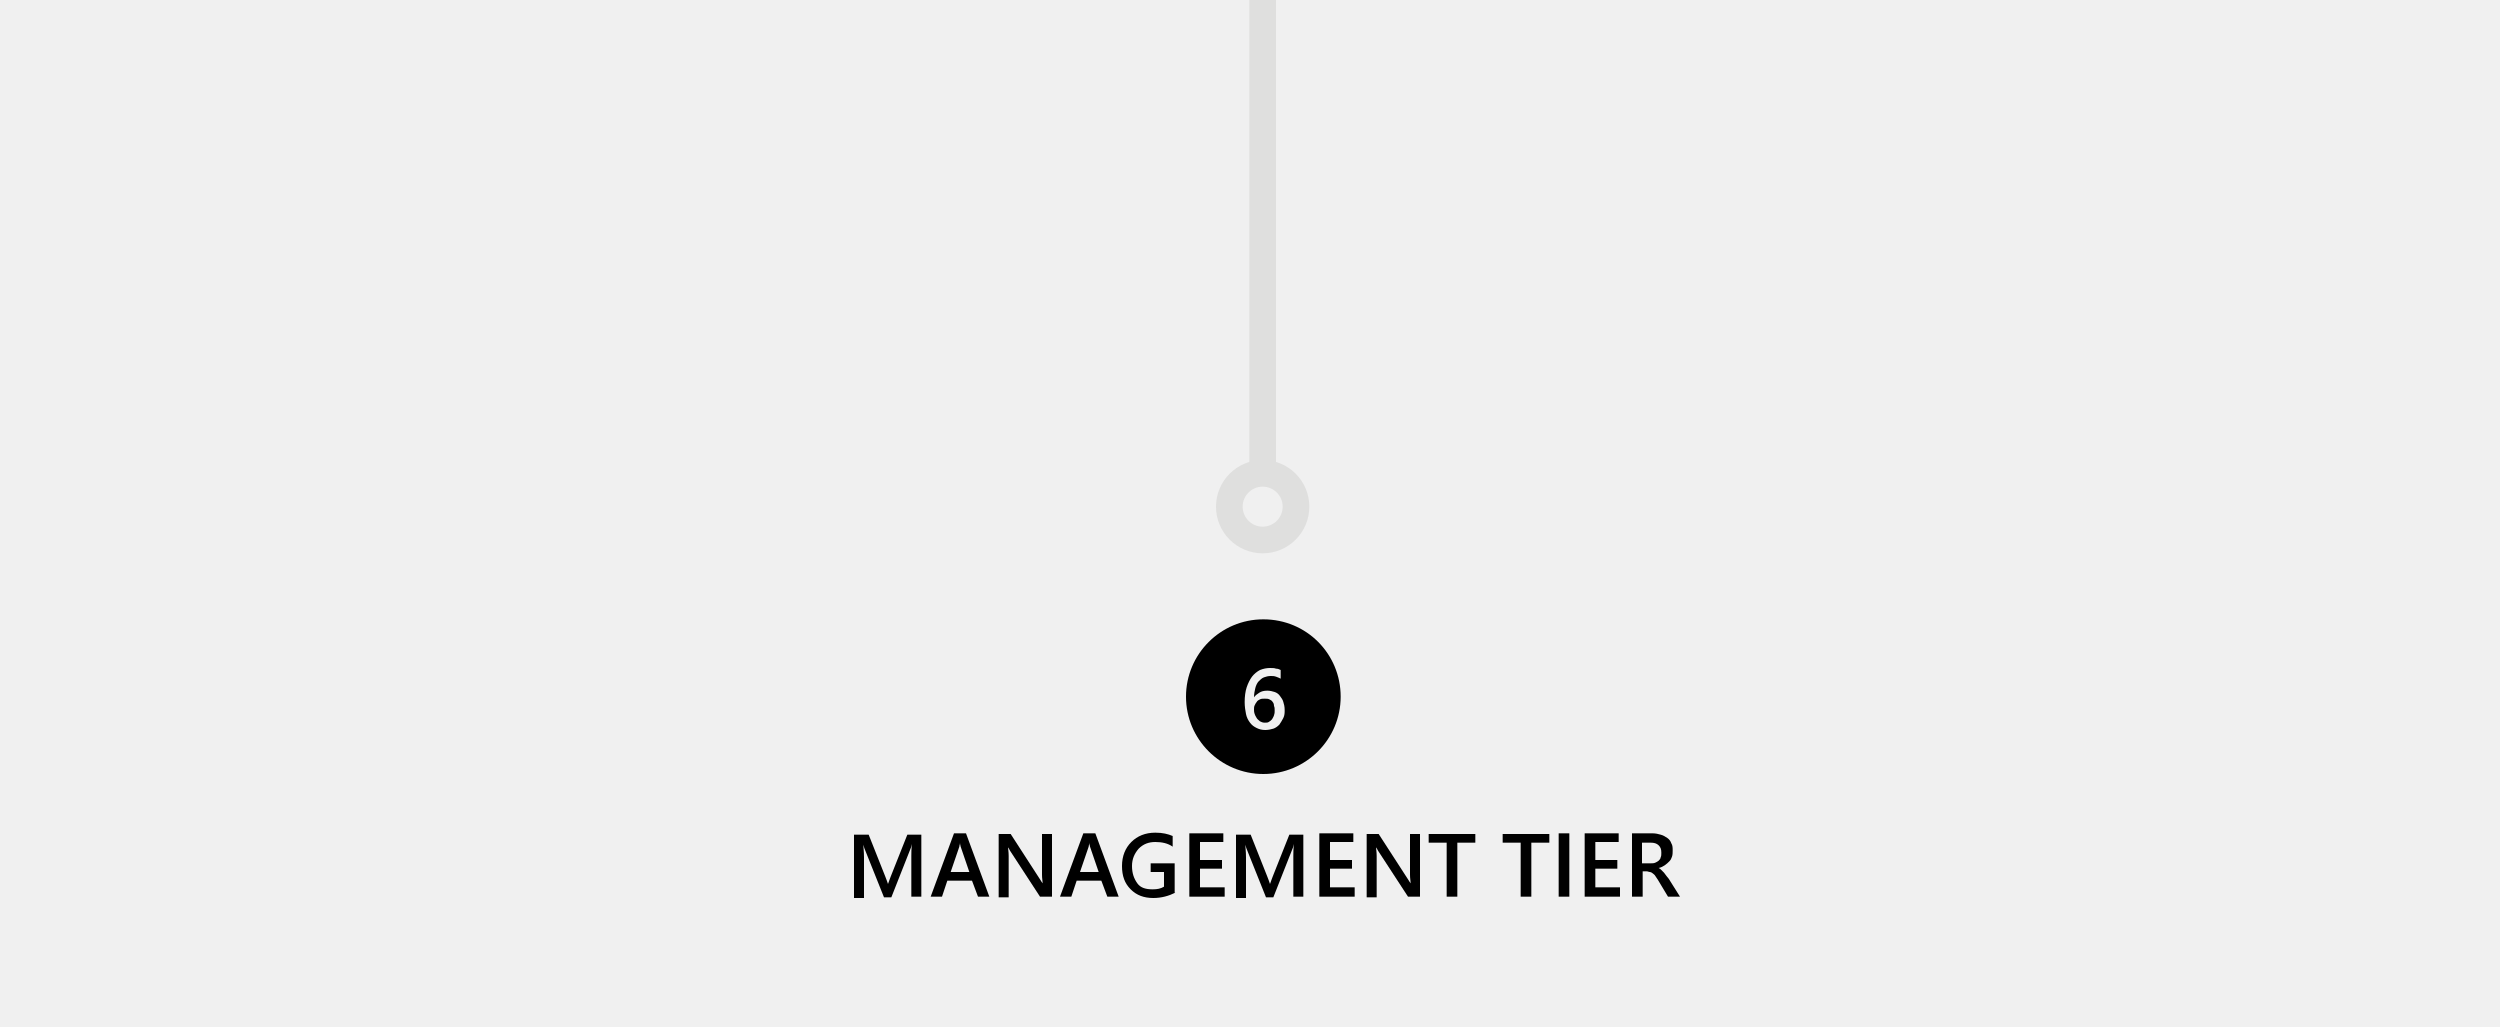
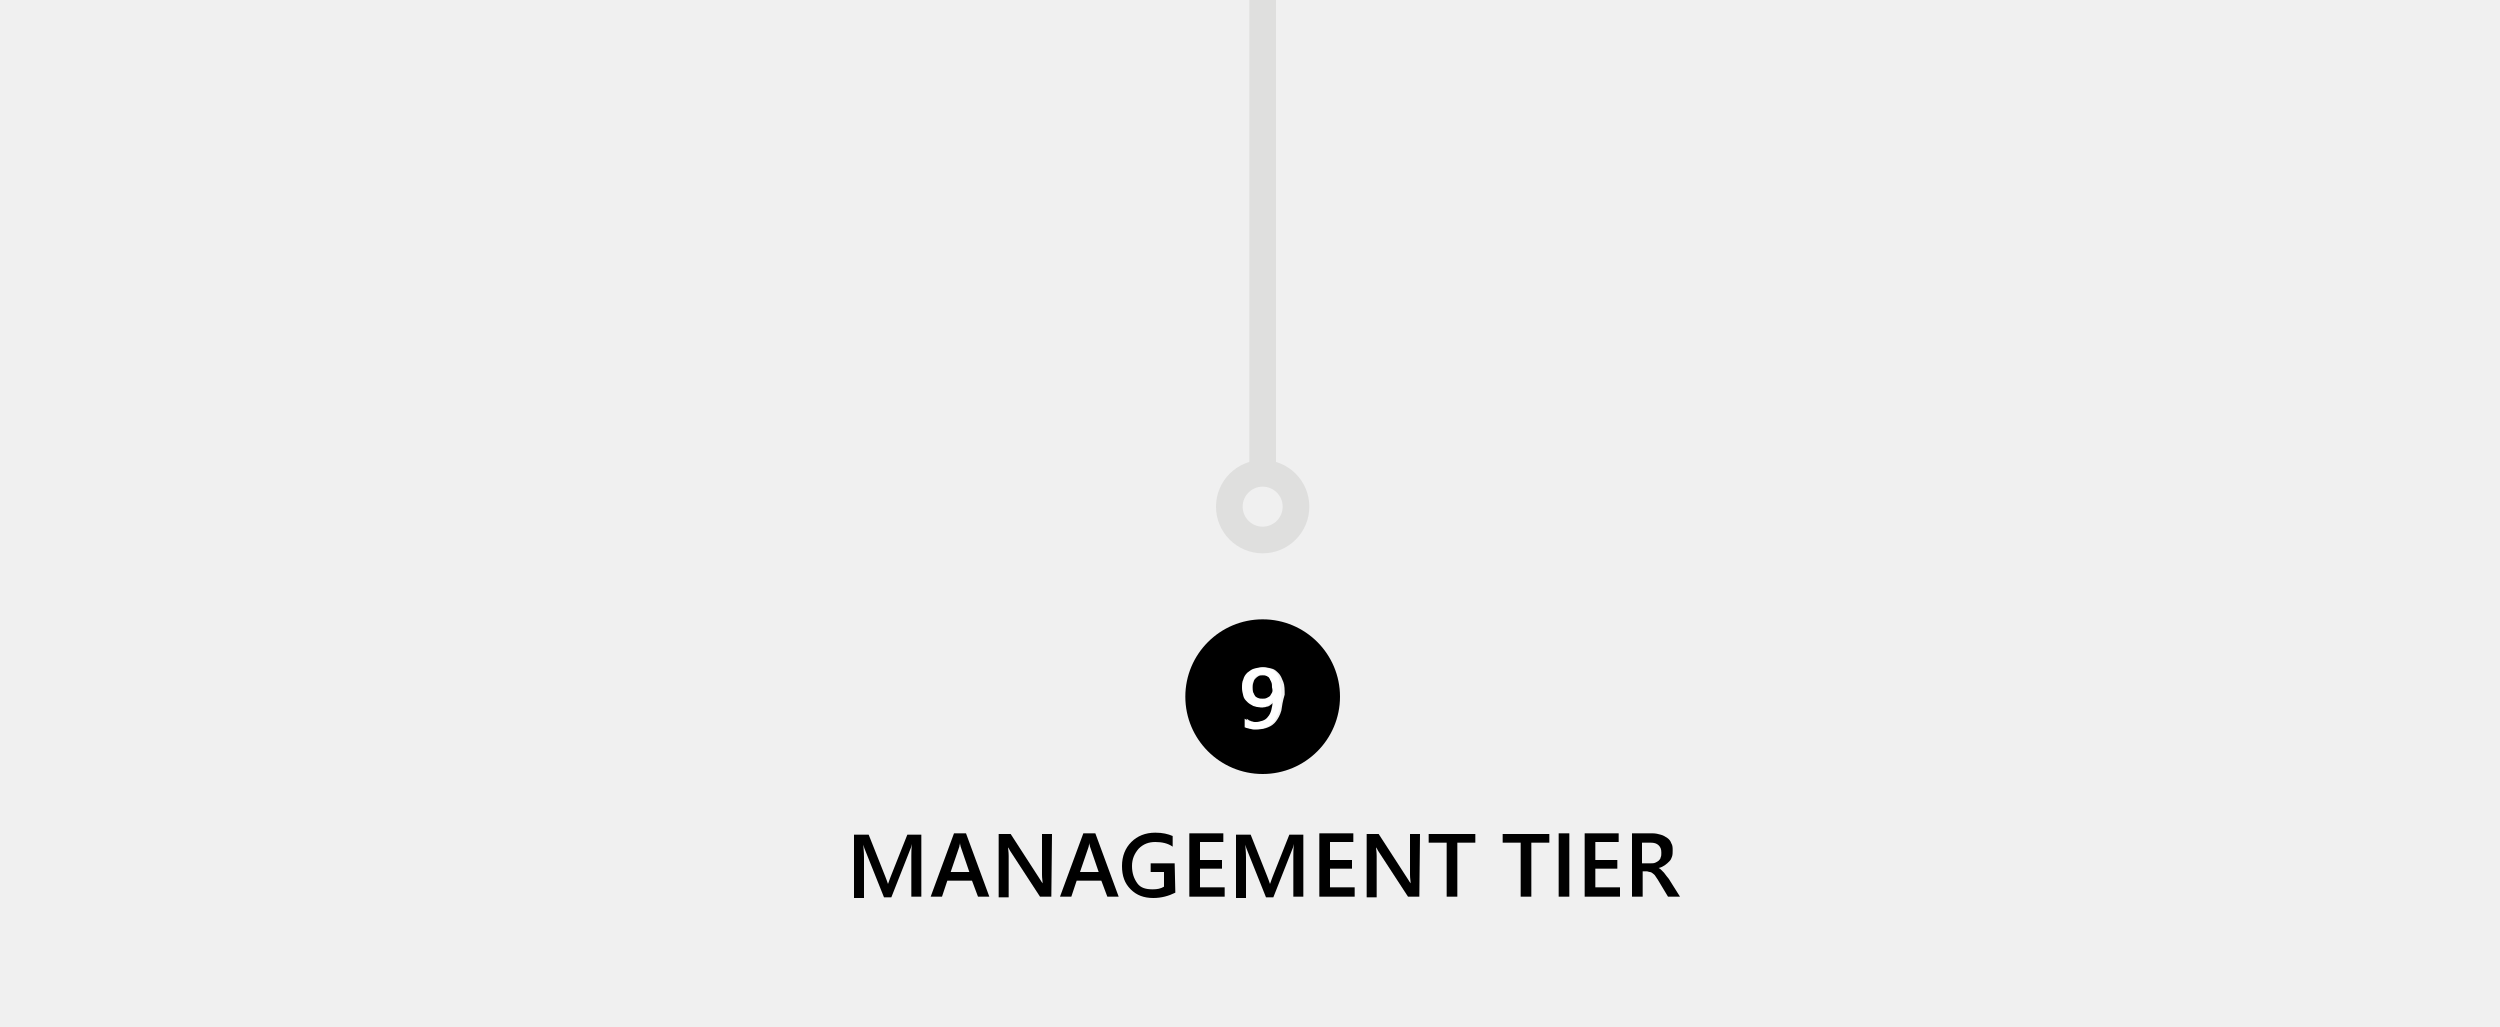
<svg xmlns="http://www.w3.org/2000/svg" version="1.1" id="Layer_1" x="0px" y="0px" width="375px" height="154px" viewBox="0 0 375 154" style="enable-background:new 0 0 375 154;" xml:space="preserve">
-   <g>
-     <path d="M190.9,105.3c-0.1-0.2-0.3-0.3-0.5-0.4s-0.4-0.1-0.7-0.1s-0.5,0-0.7,0.1s-0.4,0.2-0.5,0.4c-0.1,0.1-0.2,0.3-0.3,0.5   s-0.1,0.4-0.1,0.6s0,0.4,0.1,0.7s0.2,0.4,0.3,0.6s0.3,0.3,0.5,0.5c0.2,0.1,0.4,0.2,0.7,0.2c0.2,0,0.5,0,0.6-0.1   c0.2-0.1,0.3-0.2,0.5-0.4c0.1-0.2,0.2-0.3,0.3-0.6s0.1-0.4,0.1-0.7c0-0.3,0-0.5-0.1-0.7C191.1,105.6,191,105.4,190.9,105.3z" />
-     <path d="M189.5,92.9c-6.4,0-11.6,5.2-11.6,11.6s5.2,11.6,11.6,11.6s11.6-5.2,11.6-11.6S196,92.9,189.5,92.9z M192.5,107.7   c-0.2,0.4-0.4,0.7-0.6,1c-0.3,0.3-0.6,0.5-0.9,0.6s-0.8,0.2-1.2,0.2c-0.5,0-0.9-0.1-1.3-0.3s-0.7-0.4-1-0.8s-0.5-0.8-0.6-1.3   s-0.2-1.1-0.2-1.8c0-0.8,0.1-1.6,0.3-2.2s0.5-1.2,0.8-1.6s0.8-0.8,1.2-1c0.5-0.2,1-0.3,1.5-0.3c0.3,0,0.7,0,0.9,0.1   c0.3,0,0.5,0.1,0.7,0.2v1.3c-0.2-0.1-0.4-0.2-0.7-0.3s-0.5-0.1-0.8-0.1c-0.4,0-0.7,0.1-1,0.2s-0.6,0.4-0.8,0.6s-0.4,0.6-0.5,1   s-0.2,0.9-0.2,1.4l0,0c0.2-0.3,0.5-0.5,0.8-0.7s0.7-0.3,1.2-0.3c0.4,0,0.8,0.1,1.1,0.2s0.6,0.3,0.8,0.6s0.4,0.5,0.5,0.9   c0.1,0.3,0.2,0.7,0.2,1.2C192.7,106.9,192.7,107.3,192.5,107.7z" />
-   </g>
  <g>
    <line style="fill:none;stroke:#DFDFDE;stroke-width:4;stroke-linecap:round;stroke-linejoin:round;stroke-miterlimit:10;" x1="189.4" y1="70.5" x2="189.4" y2="-10.3" />
    <circle style="fill:none;stroke:#DFDFDE;stroke-width:4;stroke-linecap:round;stroke-linejoin:round;stroke-miterlimit:10;" cx="189.4" cy="76" r="5" />
  </g>
  <g>
-     <path d="M138.3,134.5h-1.6v-6.1c0-0.5,0-1.1,0.1-1.8h0c-0.1,0.4-0.2,0.7-0.3,0.9l-2.8,7.1h-1.1l-2.8-7c-0.1-0.2-0.2-0.5-0.3-0.9h0   c0,0.4,0.1,1,0.1,1.9v6.1h-1.5v-9.5h2.2l2.5,6.3c0.2,0.5,0.3,0.8,0.4,1.1h0c0.2-0.5,0.3-0.9,0.4-1.1l2.5-6.3h2.1V134.5z" />
-     <path d="M148.4,134.5h-1.7l-0.9-2.4h-3.7l-0.8,2.4h-1.7l3.5-9.5h1.8L148.4,134.5z M145.4,130.8l-1.3-3.8c0-0.1-0.1-0.3-0.1-0.6h0   c0,0.3-0.1,0.4-0.1,0.6l-1.3,3.8H145.4z" />
-     <path d="M157.7,134.5H156l-4.5-6.9c-0.1-0.2-0.2-0.4-0.3-0.5h0c0,0.2,0.1,0.6,0.1,1.3v6.2h-1.5v-9.5h1.8l4.4,6.8   c0.2,0.3,0.3,0.5,0.4,0.6h0c0-0.3-0.1-0.7-0.1-1.3v-6.1h1.5V134.5z" />
-     <path d="M167.8,134.5h-1.7l-0.9-2.4h-3.7l-0.8,2.4H159l3.5-9.5h1.8L167.8,134.5z M164.8,130.8l-1.3-3.8c0-0.1-0.1-0.3-0.1-0.6h0   c0,0.3-0.1,0.4-0.1,0.6l-1.3,3.8H164.8z" />
-     <path d="M176.3,133.9c-1,0.5-2.1,0.8-3.3,0.8c-1.4,0-2.5-0.4-3.4-1.3c-0.9-0.9-1.3-2-1.3-3.5c0-1.5,0.5-2.7,1.4-3.6   c0.9-0.9,2.1-1.4,3.6-1.4c1.1,0,1.9,0.2,2.6,0.5v1.6c-0.7-0.5-1.6-0.7-2.6-0.7c-1,0-1.8,0.3-2.5,1c-0.6,0.7-1,1.5-1,2.6   c0,1.1,0.3,1.9,0.8,2.6s1.3,0.9,2.3,0.9c0.7,0,1.2-0.1,1.7-0.4v-2.2h-2v-1.3h3.6V133.9z" />
-     <path d="M183.7,134.5h-5.3v-9.5h5.1v1.3H180v2.7h3.3v1.3H180v2.8h3.7V134.5z" />
-     <path d="M195.5,134.5H194v-6.1c0-0.5,0-1.1,0.1-1.8h0c-0.1,0.4-0.2,0.7-0.3,0.9l-2.8,7.1h-1.1l-2.8-7c-0.1-0.2-0.2-0.5-0.3-0.9h0   c0,0.4,0.1,1,0.1,1.9v6.1h-1.5v-9.5h2.2l2.5,6.3c0.2,0.5,0.3,0.8,0.4,1.1h0c0.2-0.5,0.3-0.9,0.4-1.1l2.5-6.3h2.1V134.5z" />
-     <path d="M203.2,134.5h-5.3v-9.5h5.1v1.3h-3.5v2.7h3.3v1.3h-3.3v2.8h3.7V134.5z" />
-     <path d="M212.9,134.5h-1.7l-4.5-6.9c-0.1-0.2-0.2-0.4-0.3-0.5h0c0,0.2,0.1,0.6,0.1,1.3v6.2h-1.5v-9.5h1.8l4.4,6.8   c0.2,0.3,0.3,0.5,0.4,0.6h0c0-0.3-0.1-0.7-0.1-1.3v-6.1h1.5V134.5z" />
+     <path d="M138.3,134.5h-1.6v-6.1c0-0.5,0-1.1,0.1-1.8l0,0c-0.1,0.4-0.2,0.7-0.3,0.9l-2.8,7.1h-1.1l-2.8-7c-0.1-0.2-0.2-0.5-0.3-0.9   l0,0c0,0.4,0.1,1,0.1,1.9v6.1h-1.5v-9.5h2.2l2.5,6.3c0.2,0.5,0.3,0.8,0.4,1.1l0,0c0.2-0.5,0.3-0.9,0.4-1.1l2.5-6.3h2.1v9.3H138.3z" />
+     <path d="M148.4,134.5h-1.7l-0.9-2.4h-3.7l-0.8,2.4h-1.7l3.5-9.5h1.8L148.4,134.5z M145.4,130.8l-1.3-3.8c0-0.1-0.1-0.3-0.1-0.6l0,0   c0,0.3-0.1,0.4-0.1,0.6l-1.3,3.8H145.4z" />
+     <path d="M157.7,134.5H156l-4.5-6.9c-0.1-0.2-0.2-0.4-0.3-0.5l0,0c0,0.2,0.1,0.6,0.1,1.3v6.2h-1.5v-9.5h1.8l4.4,6.8   c0.2,0.3,0.3,0.5,0.4,0.6l0,0c0-0.3-0.1-0.7-0.1-1.3v-6.1h1.5L157.7,134.5L157.7,134.5z" />
+     <path d="M167.8,134.5h-1.7l-0.9-2.4h-3.7l-0.8,2.4H159l3.5-9.5h1.8L167.8,134.5z M164.8,130.8l-1.3-3.8c0-0.1-0.1-0.3-0.1-0.6l0,0   c0,0.3-0.1,0.4-0.1,0.6l-1.3,3.8H164.8z" />
+     <path d="M176.3,133.9c-1,0.5-2.1,0.8-3.3,0.8c-1.4,0-2.5-0.4-3.4-1.3c-0.9-0.9-1.3-2-1.3-3.5s0.5-2.7,1.4-3.6s2.1-1.4,3.6-1.4   c1.1,0,1.9,0.2,2.6,0.5v1.6c-0.7-0.5-1.6-0.7-2.6-0.7s-1.8,0.3-2.5,1c-0.6,0.7-1,1.5-1,2.6s0.3,1.9,0.8,2.6s1.3,0.9,2.3,0.9   c0.7,0,1.2-0.1,1.7-0.4v-2.2h-2v-1.3h3.6L176.3,133.9L176.3,133.9z" />
+     <path d="M183.7,134.5h-5.3V125h5.1v1.3H180v2.7h3.3v1.3H180v2.8h3.7V134.5z" />
+     <path d="M195.5,134.5H194v-6.1c0-0.5,0-1.1,0.1-1.8l0,0c-0.1,0.4-0.2,0.7-0.3,0.9l-2.8,7.1h-1.1l-2.8-7c-0.1-0.2-0.2-0.5-0.3-0.9   l0,0c0,0.4,0.1,1,0.1,1.9v6.1h-1.5v-9.5h2.2l2.5,6.3c0.2,0.5,0.3,0.8,0.4,1.1l0,0c0.2-0.5,0.3-0.9,0.4-1.1l2.5-6.3h2.1L195.5,134.5   L195.5,134.5z" />
+     <path d="M203.2,134.5h-5.3V125h5.1v1.3h-3.5v2.7h3.3v1.3h-3.3v2.8h3.7V134.5z" />
+     <path d="M212.9,134.5h-1.7l-4.5-6.9c-0.1-0.2-0.2-0.4-0.3-0.5l0,0c0,0.2,0.1,0.6,0.1,1.3v6.2H205v-9.5h1.8l4.4,6.8   c0.2,0.3,0.3,0.5,0.4,0.6l0,0c0-0.3-0.1-0.7-0.1-1.3v-6.1h1.5L212.9,134.5L212.9,134.5z" />
    <path d="M221.3,126.4h-2.7v8.1H217v-8.1h-2.7v-1.3h7V126.4z" />
    <path d="M232.4,126.4h-2.7v8.1h-1.6v-8.1h-2.7v-1.3h7V126.4z" />
-     <path d="M235.4,134.5h-1.6v-9.5h1.6V134.5z" />
-     <path d="M243,134.5h-5.3v-9.5h5.1v1.3h-3.5v2.7h3.3v1.3h-3.3v2.8h3.7V134.5z" />
-     <path d="M252,134.5h-1.8l-1.5-2.5c-0.1-0.2-0.3-0.4-0.4-0.6s-0.3-0.3-0.4-0.4s-0.3-0.2-0.4-0.2c-0.2,0-0.3-0.1-0.5-0.1h-0.6v3.8   h-1.6v-9.5h3.1c0.4,0,0.9,0.1,1.2,0.2c0.4,0.1,0.7,0.3,1,0.5c0.3,0.2,0.5,0.5,0.6,0.8c0.2,0.3,0.2,0.7,0.2,1.1c0,0.3,0,0.6-0.1,0.9   c-0.1,0.3-0.2,0.5-0.4,0.7s-0.4,0.4-0.7,0.6c-0.3,0.2-0.5,0.3-0.9,0.4v0c0.2,0.1,0.3,0.2,0.4,0.3c0.1,0.1,0.2,0.2,0.4,0.4   c0.1,0.1,0.2,0.3,0.3,0.4s0.2,0.3,0.4,0.5L252,134.5z M246.3,126.4v3.1h1.3c0.2,0,0.5,0,0.7-0.1c0.2-0.1,0.4-0.2,0.5-0.3   c0.1-0.1,0.3-0.3,0.3-0.5c0.1-0.2,0.1-0.4,0.1-0.7c0-0.5-0.1-0.8-0.4-1.1c-0.3-0.3-0.7-0.4-1.2-0.4H246.3z" />
+     <path d="M235.4,134.5h-1.6V125h1.6V134.5z" />
+     <path d="M243,134.5h-5.3V125h5.1v1.3h-3.5v2.7h3.3v1.3h-3.3v2.8h3.7V134.5z" />
+     <path d="M252,134.5h-1.8l-1.5-2.5c-0.1-0.2-0.3-0.4-0.4-0.6s-0.3-0.3-0.4-0.4s-0.3-0.2-0.4-0.2c-0.2,0-0.3-0.1-0.5-0.1h-0.6v3.8   h-1.6V125h3.1c0.4,0,0.9,0.1,1.2,0.2c0.4,0.1,0.7,0.3,1,0.5s0.5,0.5,0.6,0.8c0.2,0.3,0.2,0.7,0.2,1.1c0,0.3,0,0.6-0.1,0.9   s-0.2,0.5-0.4,0.7s-0.4,0.4-0.7,0.6c-0.3,0.2-0.5,0.3-0.9,0.4l0,0c0.2,0.1,0.3,0.2,0.4,0.3c0.1,0.1,0.2,0.2,0.4,0.4   c0.1,0.1,0.2,0.3,0.3,0.4s0.2,0.3,0.4,0.5L252,134.5z M246.3,126.4v3.1h1.3c0.2,0,0.5,0,0.7-0.1s0.4-0.2,0.5-0.3s0.3-0.3,0.3-0.5   c0.1-0.2,0.1-0.4,0.1-0.7c0-0.5-0.1-0.8-0.4-1.1c-0.3-0.3-0.7-0.4-1.2-0.4C247.6,126.4,246.3,126.4,246.3,126.4z" />
+   </g>
+   <g>
+     <path d="M190.5,101.8c-0.1-0.2-0.3-0.3-0.5-0.4c-0.2-0.1-0.4-0.1-0.6-0.1c-0.2,0-0.4,0-0.6,0.1c-0.2,0.1-0.3,0.2-0.5,0.4   s-0.2,0.3-0.3,0.6s-0.1,0.5-0.1,0.7c0,0.3,0,0.5,0.1,0.8c0.1,0.2,0.2,0.4,0.3,0.6c0.1,0.2,0.3,0.3,0.5,0.3c0.2,0.1,0.4,0.1,0.7,0.1   c0.2,0,0.4,0,0.6-0.1s0.3-0.2,0.5-0.3c0.1-0.1,0.2-0.3,0.3-0.5s0.1-0.4,0.1-0.6c0-0.3,0-0.6-0.1-0.8   C190.7,102.2,190.6,102,190.5,101.8z" />
+     <path d="M189.4,92.9c-6.4,0-11.6,5.2-11.6,11.6c0,6.4,5.2,11.6,11.6,11.6s11.6-5.2,11.6-11.6C201,98.1,195.8,92.9,189.4,92.9z    M192.2,106.6c-0.2,0.7-0.5,1.2-0.8,1.6s-0.7,0.7-1.2,0.9c-0.5,0.2-1,0.3-1.5,0.3c-0.2,0-0.3,0-0.5,0s-0.3,0-0.5-0.1   c-0.2,0-0.3-0.1-0.4-0.1s-0.2-0.1-0.3-0.1v-1.3c0.1,0.1,0.2,0.1,0.3,0.2c0.1,0.1,0.3,0.1,0.4,0.2c0.2,0,0.3,0.1,0.5,0.1   s0.3,0,0.5,0c0.4,0,0.7-0.1,1-0.2c0.3-0.1,0.5-0.3,0.8-0.6c0.2-0.3,0.4-0.6,0.5-1s0.2-0.9,0.2-1.4h0c-0.1,0.1-0.2,0.3-0.3,0.4   c-0.1,0.1-0.3,0.2-0.4,0.3s-0.3,0.2-0.5,0.2c-0.2,0.1-0.4,0.1-0.6,0.1c-0.4,0-0.7-0.1-1.1-0.2c-0.3-0.1-0.6-0.3-0.9-0.6   c-0.2-0.2-0.4-0.5-0.6-0.9s-0.2-0.7-0.2-1.2c0-0.5,0.1-0.9,0.2-1.3c0.2-0.4,0.4-0.7,0.6-1c0.3-0.3,0.6-0.5,1-0.6   c0.4-0.1,0.8-0.2,1.2-0.2c0.4,0,0.8,0.1,1.2,0.2s0.7,0.4,1,0.7c0.3,0.3,0.5,0.8,0.7,1.3s0.2,1.2,0.2,1.9   C192.4,105.2,192.3,105.9,192.2,106.6z" />
+     <path style="fill:#FFFFFF;" d="M191.5,101c-0.3-0.3-0.6-0.6-1-0.7s-0.8-0.2-1.2-0.2c-0.4,0-0.8,0.1-1.2,0.2c-0.4,0.1-0.7,0.4-1,0.6   c-0.3,0.3-0.5,0.6-0.6,1c-0.2,0.4-0.2,0.8-0.2,1.3c0,0.4,0.1,0.8,0.2,1.2s0.3,0.6,0.6,0.9c0.2,0.2,0.5,0.4,0.9,0.6   c0.3,0.1,0.7,0.2,1.1,0.2c0.2,0,0.4,0,0.6-0.1c0.2-0.1,0.4-0.1,0.5-0.2s0.3-0.2,0.4-0.3c0.1-0.1,0.2-0.2,0.3-0.4h0   c0,0.5-0.1,1-0.2,1.4s-0.3,0.8-0.5,1c-0.2,0.3-0.5,0.5-0.8,0.6c-0.3,0.1-0.6,0.2-1,0.2c-0.2,0-0.3,0-0.5,0s-0.3-0.1-0.5-0.1   c-0.2,0-0.3-0.1-0.4-0.2c-0.1-0.1-0.2-0.1-0.3-0.2v1.3c0.1,0,0.2,0.1,0.3,0.1s0.3,0.1,0.4,0.1c0.2,0,0.3,0.1,0.5,0.1s0.3,0,0.5,0   c0.5,0,1-0.1,1.5-0.3c0.5-0.2,0.9-0.5,1.2-0.9s0.6-1,0.8-1.6c0.2-0.7,0.3-1.4,0.3-2.3c0-0.8-0.1-1.4-0.2-1.9S191.8,101.4,191.5,101   z M190.8,103.9c-0.1,0.2-0.2,0.3-0.3,0.5c-0.1,0.1-0.3,0.2-0.5,0.3s-0.4,0.1-0.6,0.1c-0.2,0-0.5,0-0.7-0.1   c-0.2-0.1-0.4-0.2-0.5-0.3c-0.1-0.2-0.2-0.3-0.3-0.6c-0.1-0.2-0.1-0.5-0.1-0.8c0-0.3,0-0.5,0.1-0.7s0.2-0.4,0.3-0.6   s0.3-0.3,0.5-0.4c0.2-0.1,0.4-0.1,0.6-0.1c0.2,0,0.4,0,0.6,0.1c0.2,0.1,0.4,0.2,0.5,0.4c0.1,0.2,0.2,0.4,0.3,0.6   c0.1,0.3,0.1,0.5,0.1,0.8C190.9,103.5,190.9,103.7,190.8,103.9z" />
  </g>
</svg>
